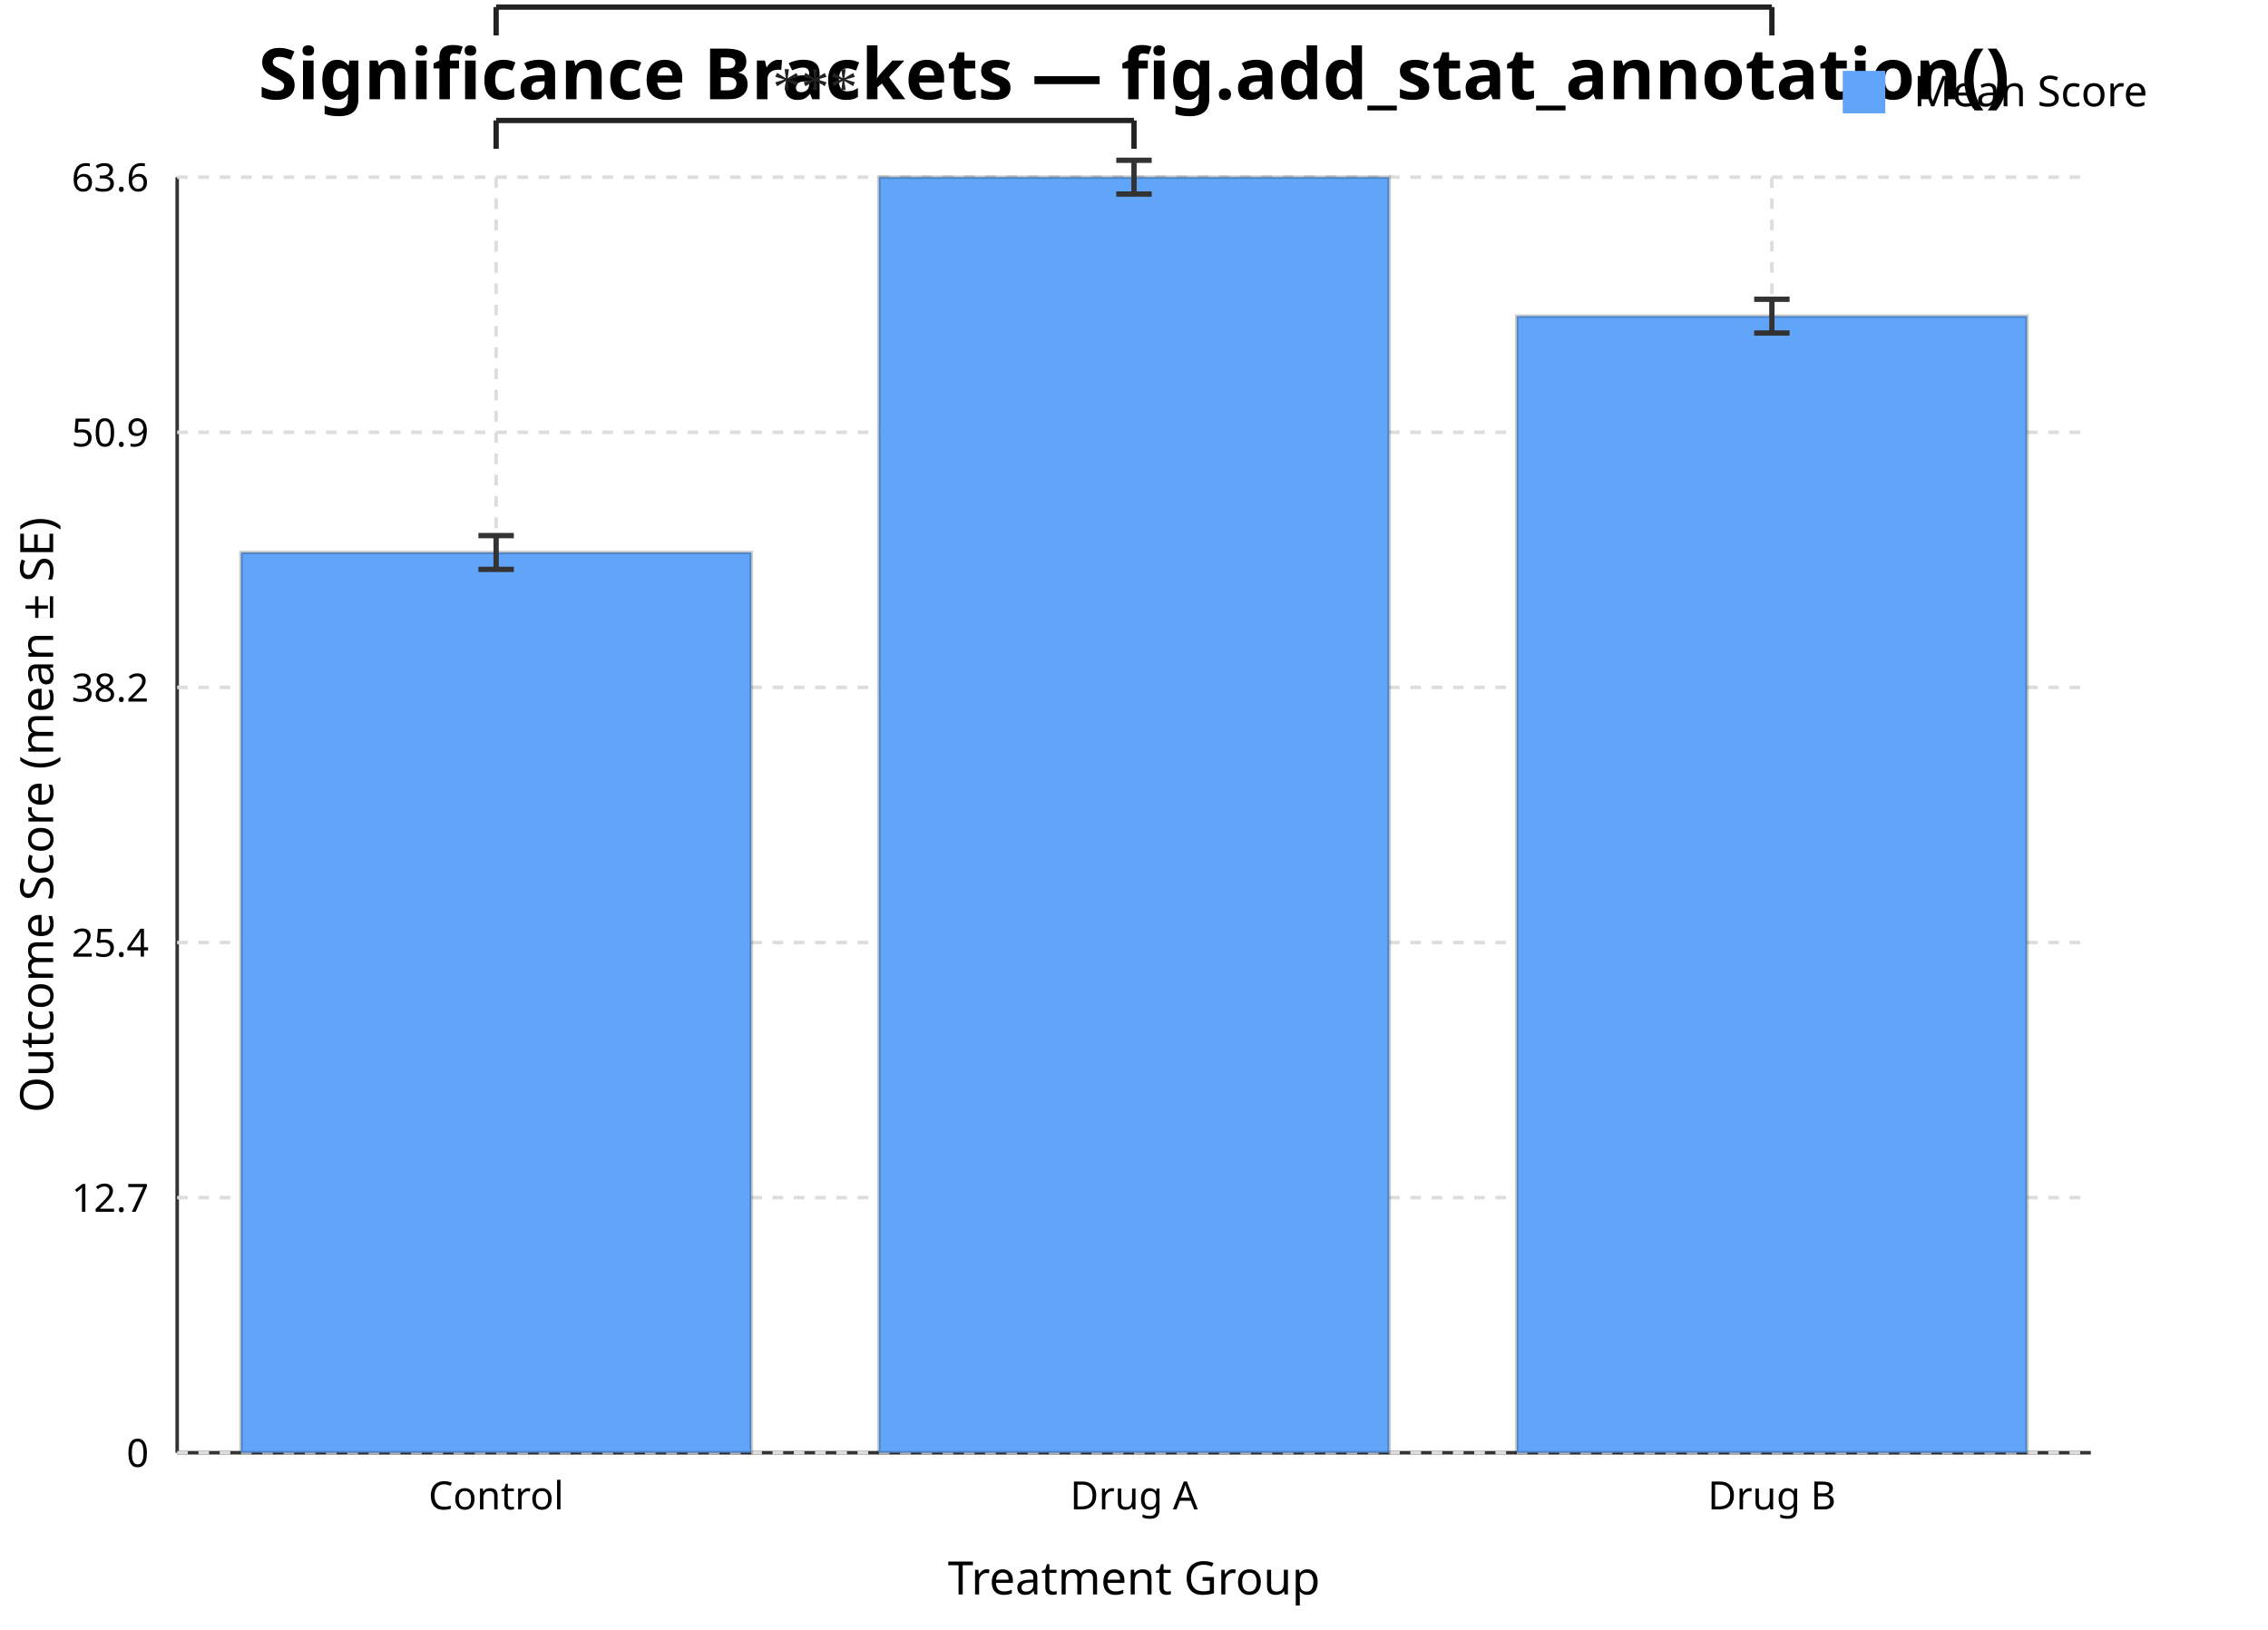
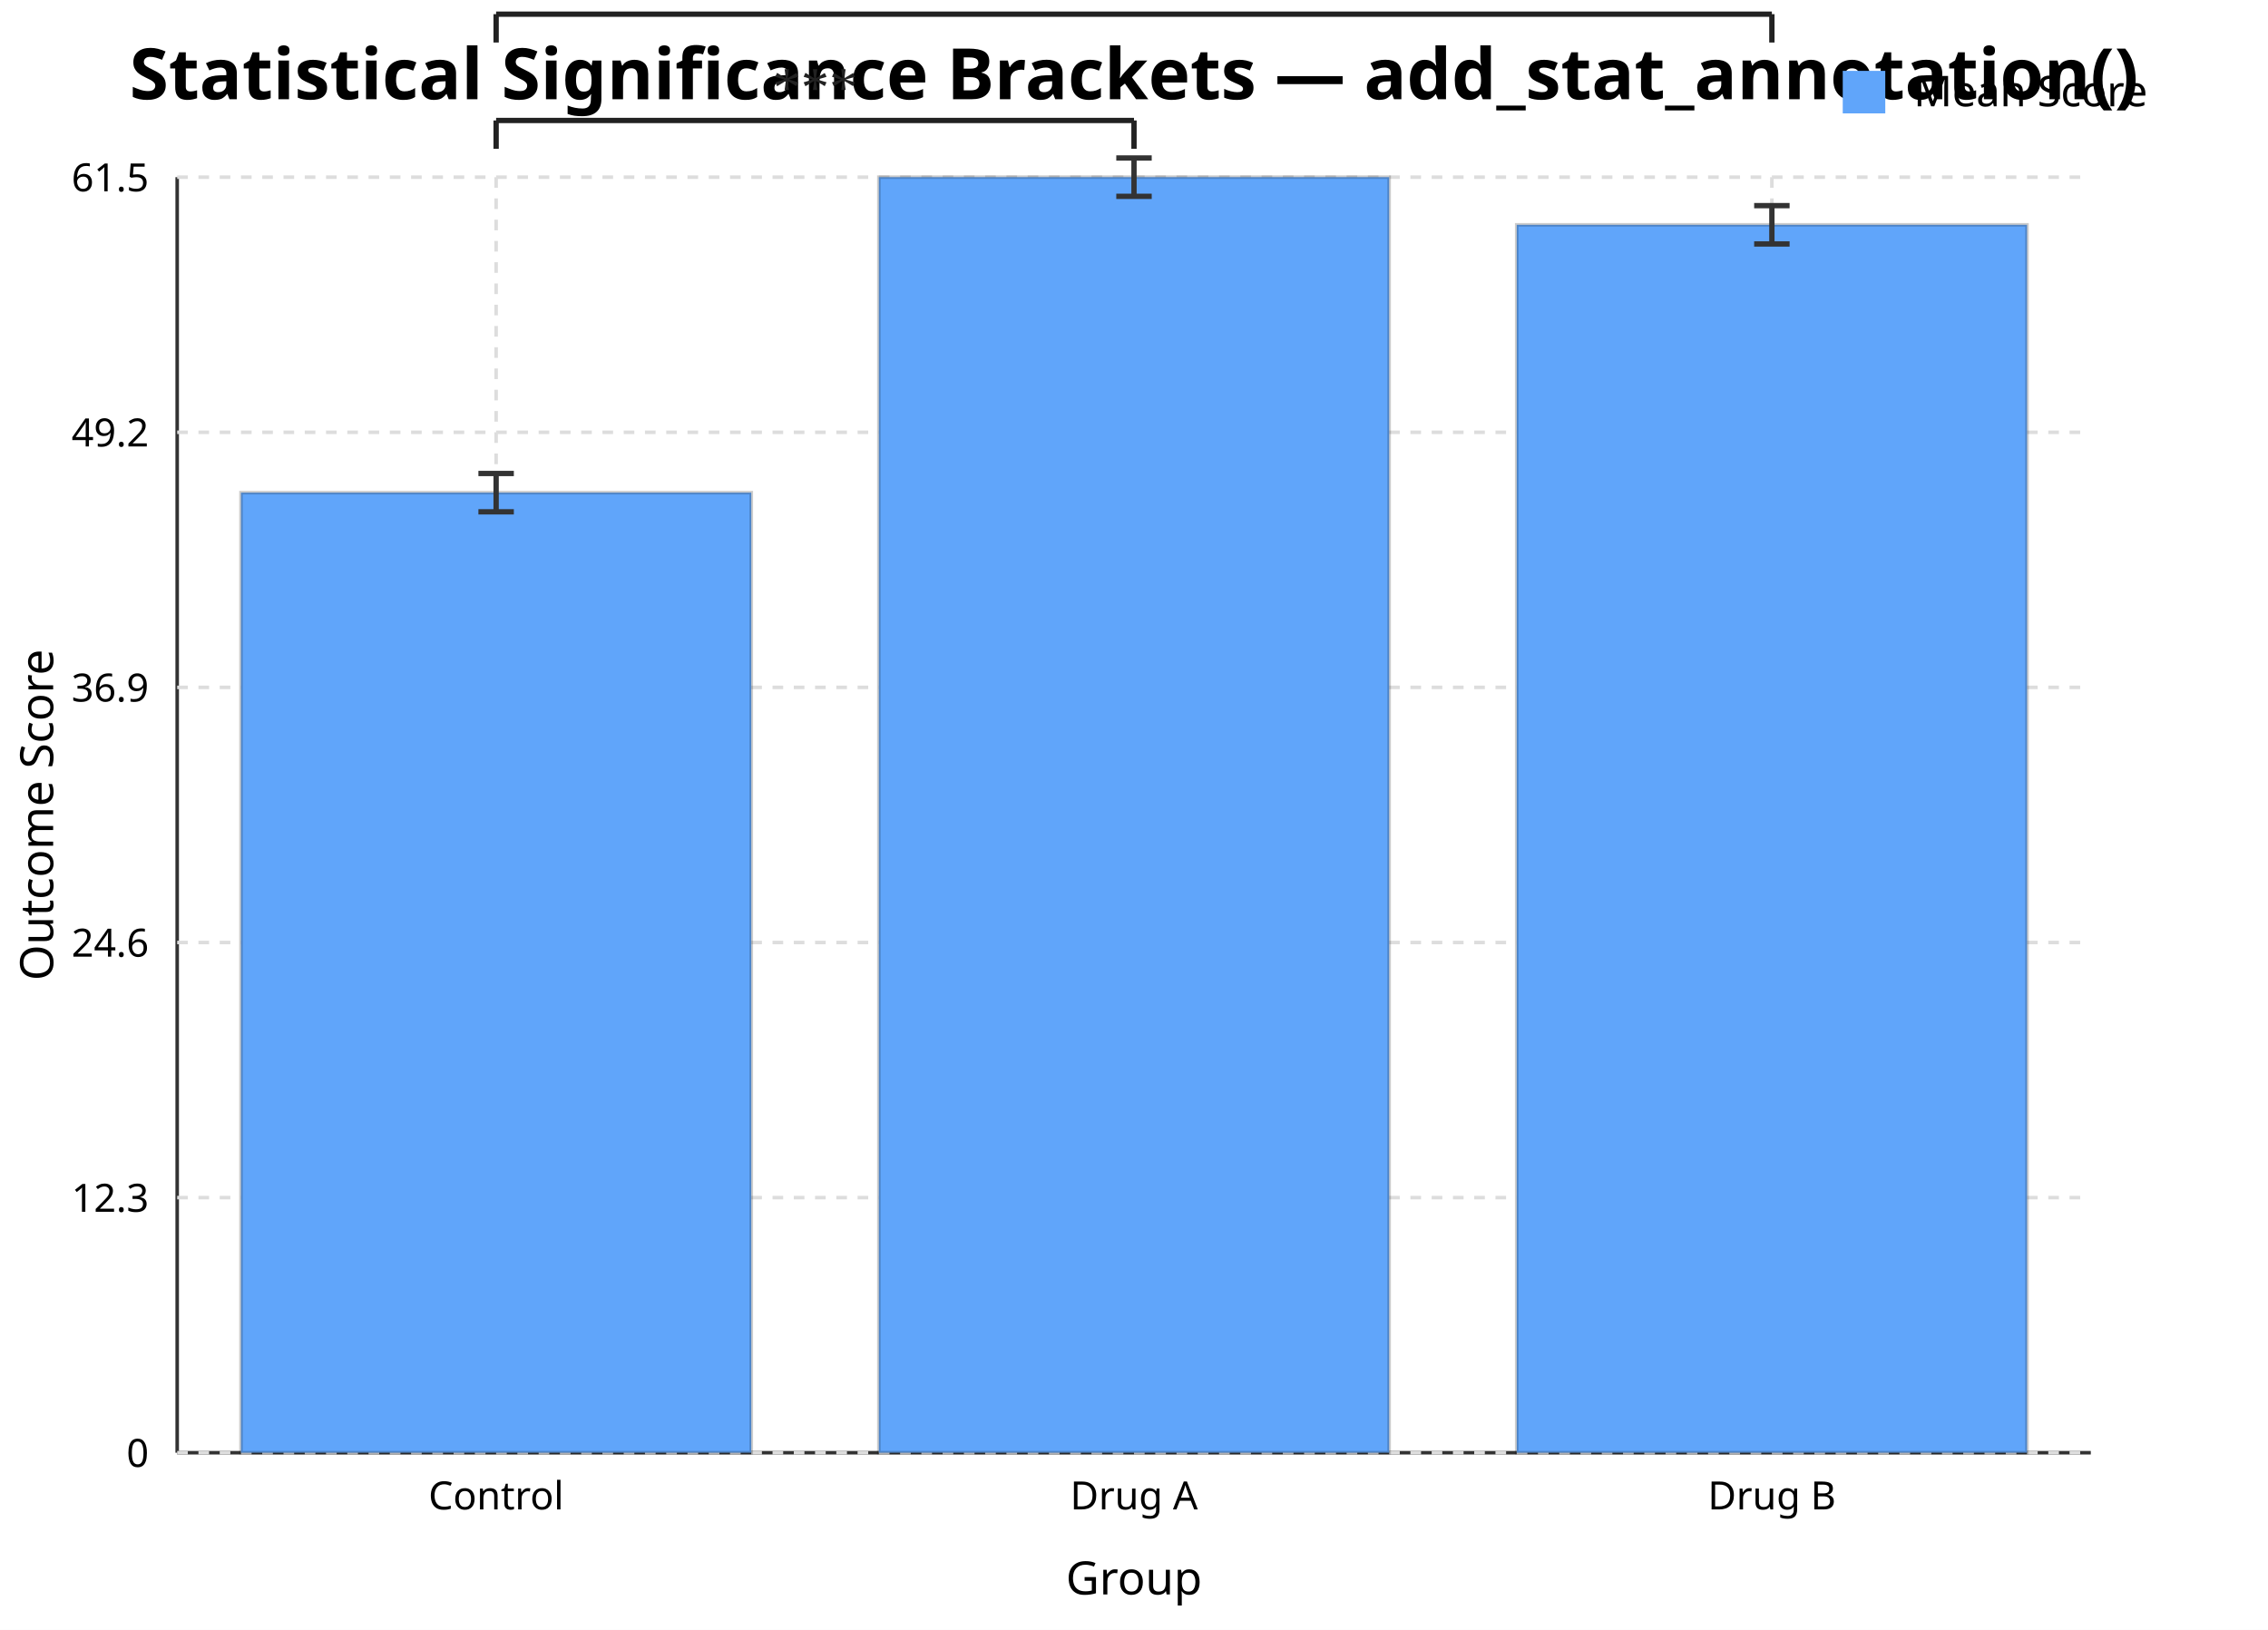
- <svg xmlns="http://www.w3.org/2000/svg" role="img" focusable="false" aria-labelledby="glyphx-chart-15-title glyphx-chart-15-desc" id="glyphx-chart-15" data-glyphx="true" width="640" height="460" viewBox="0 0 640 460">
+ <svg xmlns="http://www.w3.org/2000/svg" role="img" focusable="false" aria-labelledby="glyphx-chart-10-title glyphx-chart-10-desc" id="glyphx-chart-10" data-glyphx="true" width="640" height="460" viewBox="0 0 640 460">
  <rect width="640" height="460" fill="#ffffff" />
-   <text x="320" y="28" text-anchor="middle" font-size="20" font-weight="bold" font-family="sans-serif" fill="#000000">Significance Brackets  —  fig.add_stat_annotation()</text>
+   <text x="320" y="28" text-anchor="middle" font-size="20" font-weight="bold" font-family="sans-serif" fill="#000000">Statistical Significance Brackets  —  add_stat_annotation()</text>
  <line x1="50" y1="410" x2="590" y2="410" stroke="#333" />
  <line x1="50" y1="50" x2="50" y2="410" stroke="#333" />
-   <text x="320" y="450" text-anchor="middle" font-size="13" font-family="sans-serif" fill="#000000">Treatment Group</text>
-   <text x="15" y="230" text-anchor="middle" font-size="13" font-family="sans-serif" fill="#000000" transform="rotate(-90, 15, 230)">Outcome Score (mean ± SE)</text>
+   <text x="320" y="450" text-anchor="middle" font-size="13" font-family="sans-serif" fill="#000000">Group</text>
+   <text x="15" y="230" text-anchor="middle" font-size="13" font-family="sans-serif" fill="#000000" transform="rotate(-90, 15, 230)">Outcome Score</text>
  <line x1="50" x2="590" y1="410.0" y2="410.0" stroke="#ddd" stroke-dasharray="3,3" />
  <text x="42" y="414.0" text-anchor="end" font-size="11" font-family="sans-serif" fill="#000000">0</text>
  <line x1="50" x2="590" y1="338.0" y2="338.0" stroke="#ddd" stroke-dasharray="3,3" />
-   <text x="42" y="342.0" text-anchor="end" font-size="11" font-family="sans-serif" fill="#000000">12.7</text>
+   <text x="42" y="342.0" text-anchor="end" font-size="11" font-family="sans-serif" fill="#000000">12.3</text>
  <line x1="50" x2="590" y1="266.0" y2="266.0" stroke="#ddd" stroke-dasharray="3,3" />
-   <text x="42" y="270.0" text-anchor="end" font-size="11" font-family="sans-serif" fill="#000000">25.4</text>
-   <line x1="50" x2="590" y1="194" y2="194" stroke="#ddd" stroke-dasharray="3,3" />
-   <text x="42" y="198" text-anchor="end" font-size="11" font-family="sans-serif" fill="#000000">38.2</text>
+   <text x="42" y="270.0" text-anchor="end" font-size="11" font-family="sans-serif" fill="#000000">24.6</text>
+   <line x1="50" x2="590" y1="194.0" y2="194.0" stroke="#ddd" stroke-dasharray="3,3" />
+   <text x="42" y="198.0" text-anchor="end" font-size="11" font-family="sans-serif" fill="#000000">36.9</text>
  <line x1="50" x2="590" y1="122" y2="122" stroke="#ddd" stroke-dasharray="3,3" />
-   <text x="42" y="126" text-anchor="end" font-size="11" font-family="sans-serif" fill="#000000">50.9</text>
+   <text x="42" y="126" text-anchor="end" font-size="11" font-family="sans-serif" fill="#000000">49.2</text>
  <line x1="50" x2="590" y1="50.0" y2="50.0" stroke="#ddd" stroke-dasharray="3,3" />
-   <text x="42" y="54.0" text-anchor="end" font-size="11" font-family="sans-serif" fill="#000000">63.6</text>
+   <text x="42" y="54.0" text-anchor="end" font-size="11" font-family="sans-serif" fill="#000000">61.5</text>
  <line y1="50" y2="410" x1="140.0" x2="140.0" stroke="#ddd" stroke-dasharray="3,3" />
  <text x="140.0" y="426" text-anchor="middle" font-size="11" font-family="sans-serif" fill="#000000">Control</text>
  <line y1="50" y2="410" x1="320.0" x2="320.0" stroke="#ddd" stroke-dasharray="3,3" />
  <text x="320.0" y="426" text-anchor="middle" font-size="11" font-family="sans-serif" fill="#000000">Drug A</text>
  <line y1="50" y2="410" x1="500.0" x2="500.0" stroke="#ddd" stroke-dasharray="3,3" />
  <text x="500.0" y="426" text-anchor="middle" font-size="11" font-family="sans-serif" fill="#000000">Drug B</text>
-   <rect class="glyphx-point series-67168" tabindex="0" role="graphics-symbol" x="68.0" y="155.926" width="144.0" height="254.074" fill="#60a5fa" stroke="#00000033" data-x="Control" data-y="44.8764758513449" data-label="Mean Score" />
-   <line x1="140.0" x2="140.0" y1="160.69" y2="151.161" stroke="#333" stroke-width="1.5" />
-   <line x1="135.0" x2="145.0" y1="160.69" y2="160.69" stroke="#333" stroke-width="1.5" />
-   <line x1="135.0" x2="145.0" y1="151.161" y2="151.161" stroke="#333" stroke-width="1.5" />
-   <rect class="glyphx-point series-67168" tabindex="0" role="graphics-symbol" x="248.0" y="50.0" width="144.0" height="360.0" fill="#60a5fa" stroke="#00000033" data-x="Drug A" data-y="63.58584886583668" data-label="Mean Score" />
-   <line x1="320.0" x2="320.0" y1="54.765" y2="45.235" stroke="#333" stroke-width="1.5" />
-   <line x1="315.0" x2="325.0" y1="54.765" y2="54.765" stroke="#333" stroke-width="1.5" />
-   <line x1="315.0" x2="325.0" y1="45.235" y2="45.235" stroke="#333" stroke-width="1.5" />
-   <rect class="glyphx-point series-67168" tabindex="0" role="graphics-symbol" x="428.0" y="89.223" width="144.0" height="320.777" fill="#60a5fa" stroke="#00000033" data-x="Drug B" data-y="56.65792166525963" data-label="Mean Score" />
-   <line x1="500.0" x2="500.0" y1="93.988" y2="84.459" stroke="#333" stroke-width="1.5" />
-   <line x1="495.0" x2="505.0" y1="93.988" y2="93.988" stroke="#333" stroke-width="1.5" />
-   <line x1="495.0" x2="505.0" y1="84.459" y2="84.459" stroke="#333" stroke-width="1.5" />
+   <rect class="glyphx-point series-32016" tabindex="0" role="graphics-symbol" x="68.0" y="139.04" width="144.0" height="270.96" fill="#60a5fa" stroke="#00000033" data-x="Control" data-y="46.25857280582905" data-label="Mean Score" />
+   <line x1="140.0" x2="140.0" y1="144.45" y2="133.631" stroke="#333" stroke-width="1.5" />
+   <line x1="135.0" x2="145.0" y1="144.45" y2="144.45" stroke="#333" stroke-width="1.5" />
+   <line x1="135.0" x2="145.0" y1="133.631" y2="133.631" stroke="#333" stroke-width="1.5" />
+   <rect class="glyphx-point series-32016" tabindex="0" role="graphics-symbol" x="248.0" y="50.0" width="144.0" height="360.0" fill="#60a5fa" stroke="#00000033" data-x="Drug A" data-y="61.45965372861954" data-label="Mean Score" />
+   <line x1="320.0" x2="320.0" y1="55.41" y2="44.59" stroke="#333" stroke-width="1.5" />
+   <line x1="315.0" x2="325.0" y1="55.41" y2="55.41" stroke="#333" stroke-width="1.5" />
+   <line x1="315.0" x2="325.0" y1="44.59" y2="44.59" stroke="#333" stroke-width="1.5" />
+   <rect class="glyphx-point series-32016" tabindex="0" role="graphics-symbol" x="428.0" y="63.445" width="144.0" height="346.555" fill="#60a5fa" stroke="#00000033" data-x="Drug B" data-y="59.16435615143163" data-label="Mean Score" />
+   <line x1="500.0" x2="500.0" y1="68.854" y2="58.035" stroke="#333" stroke-width="1.5" />
+   <line x1="495.0" x2="505.0" y1="68.854" y2="68.854" stroke="#333" stroke-width="1.5" />
+   <line x1="495.0" x2="505.0" y1="58.035" y2="58.035" stroke="#333" stroke-width="1.5" />
  <g class="glyphx-legend">
-     <rect x="520" y="20" width="12" height="12" fill="#60a5fa" class="legend-icon" data-target="series-67168" />
-     <text x="540" y="30" font-size="12" font-family="sans-serif" fill="#000000" class="legend-label" data-target="series-67168">Mean Score</text>
+     <rect x="520" y="20" width="12" height="12" fill="#60a5fa" class="legend-icon" data-target="series-32016" />
+     <text x="540" y="30" font-size="12" font-family="sans-serif" fill="#000000" class="legend-label" data-target="series-32016">Mean Score</text>
  </g>
  <line x1="140.0" x2="140.0" y1="42.0" y2="34.0" stroke="#222" stroke-width="1.5" />
  <line x1="140.0" x2="320.0" y1="34.0" y2="34.0" stroke="#222" stroke-width="1.5" />
  <line x1="320.0" x2="320.0" y1="34.0" y2="42.0" stroke="#222" stroke-width="1.5" />
  <text x="230.0" y="30.0" text-anchor="middle" font-size="16" fill="#222">***</text>
-   <line x1="140.0" x2="140.0" y1="10.0" y2="2.0" stroke="#222" stroke-width="1.5" />
-   <line x1="140.0" x2="500.0" y1="2.0" y2="2.0" stroke="#222" stroke-width="1.5" />
-   <line x1="500.0" x2="500.0" y1="2.0" y2="10.0" stroke="#222" stroke-width="1.5" />
-   <text x="320.0" y="-2.0" text-anchor="middle" font-size="16" fill="#222">*</text>
+   <line x1="140.0" x2="140.0" y1="12.0" y2="4.0" stroke="#222" stroke-width="1.5" />
+   <line x1="140.0" x2="500.0" y1="4.0" y2="4.0" stroke="#222" stroke-width="1.5" />
+   <line x1="500.0" x2="500.0" y1="4.0" y2="12.0" stroke="#222" stroke-width="1.5" />
+   <text x="320.0" y="0.0" text-anchor="middle" font-size="16" fill="#222">*</text>
</svg>
